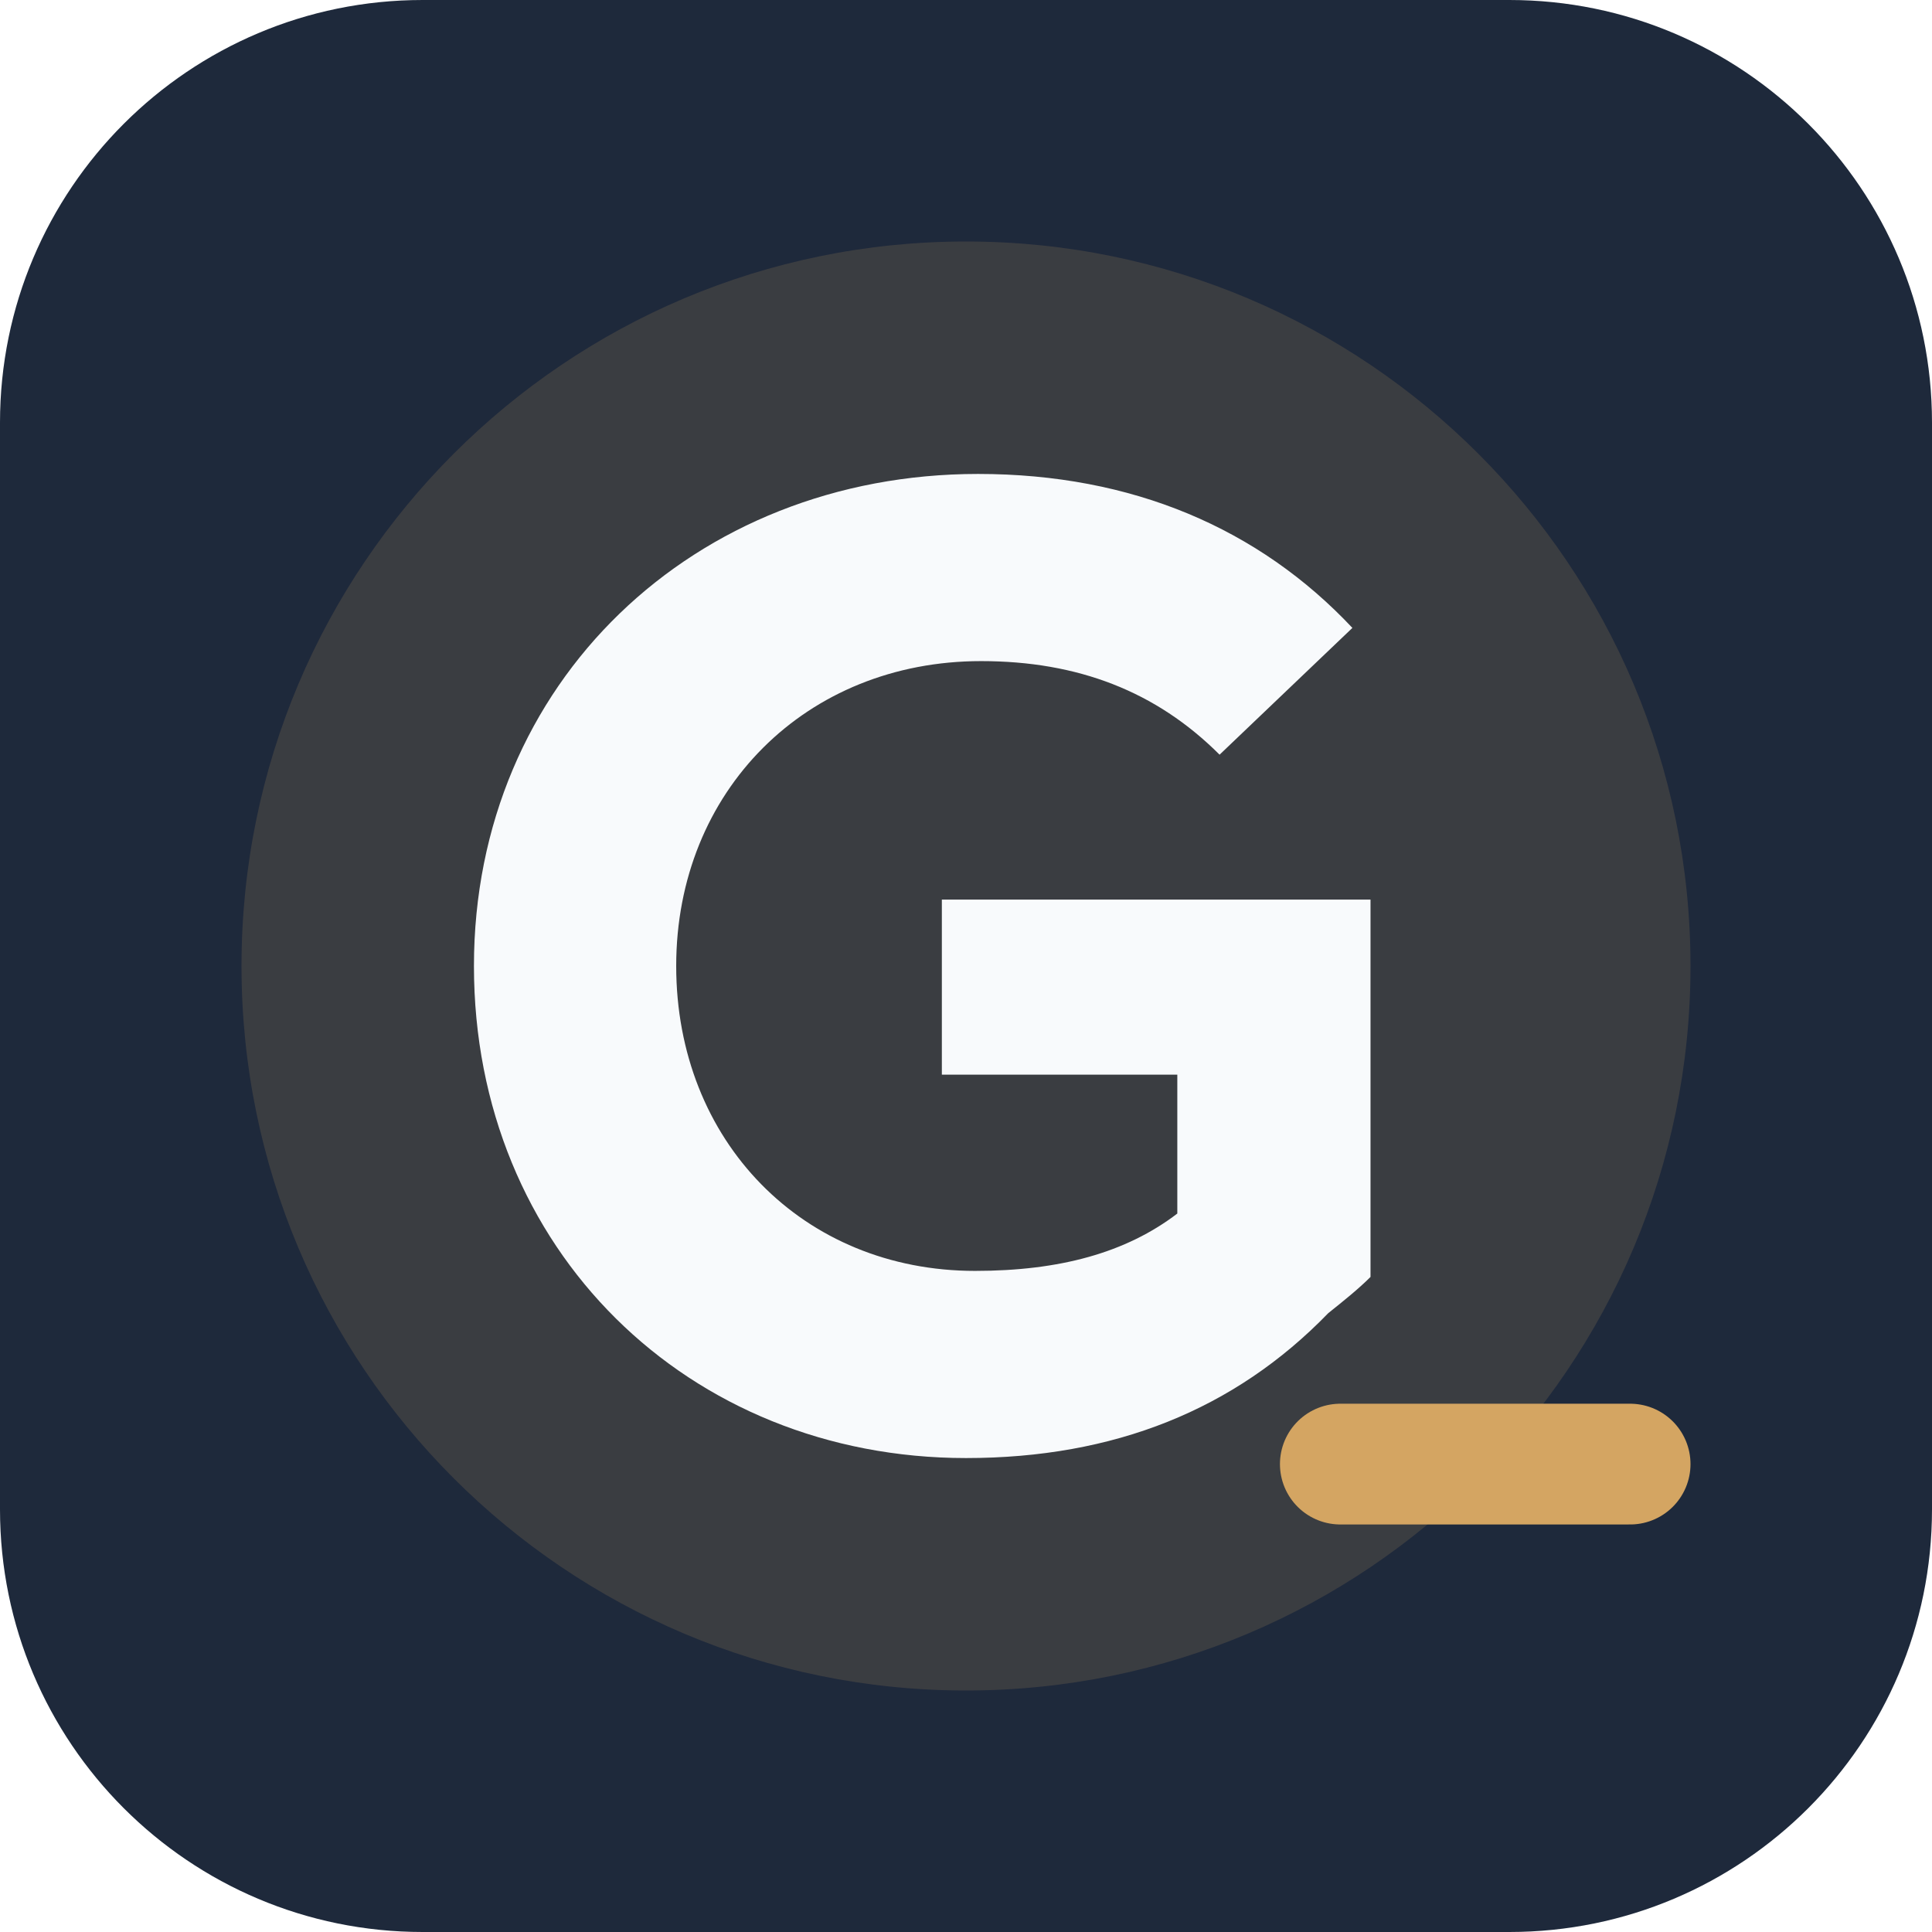
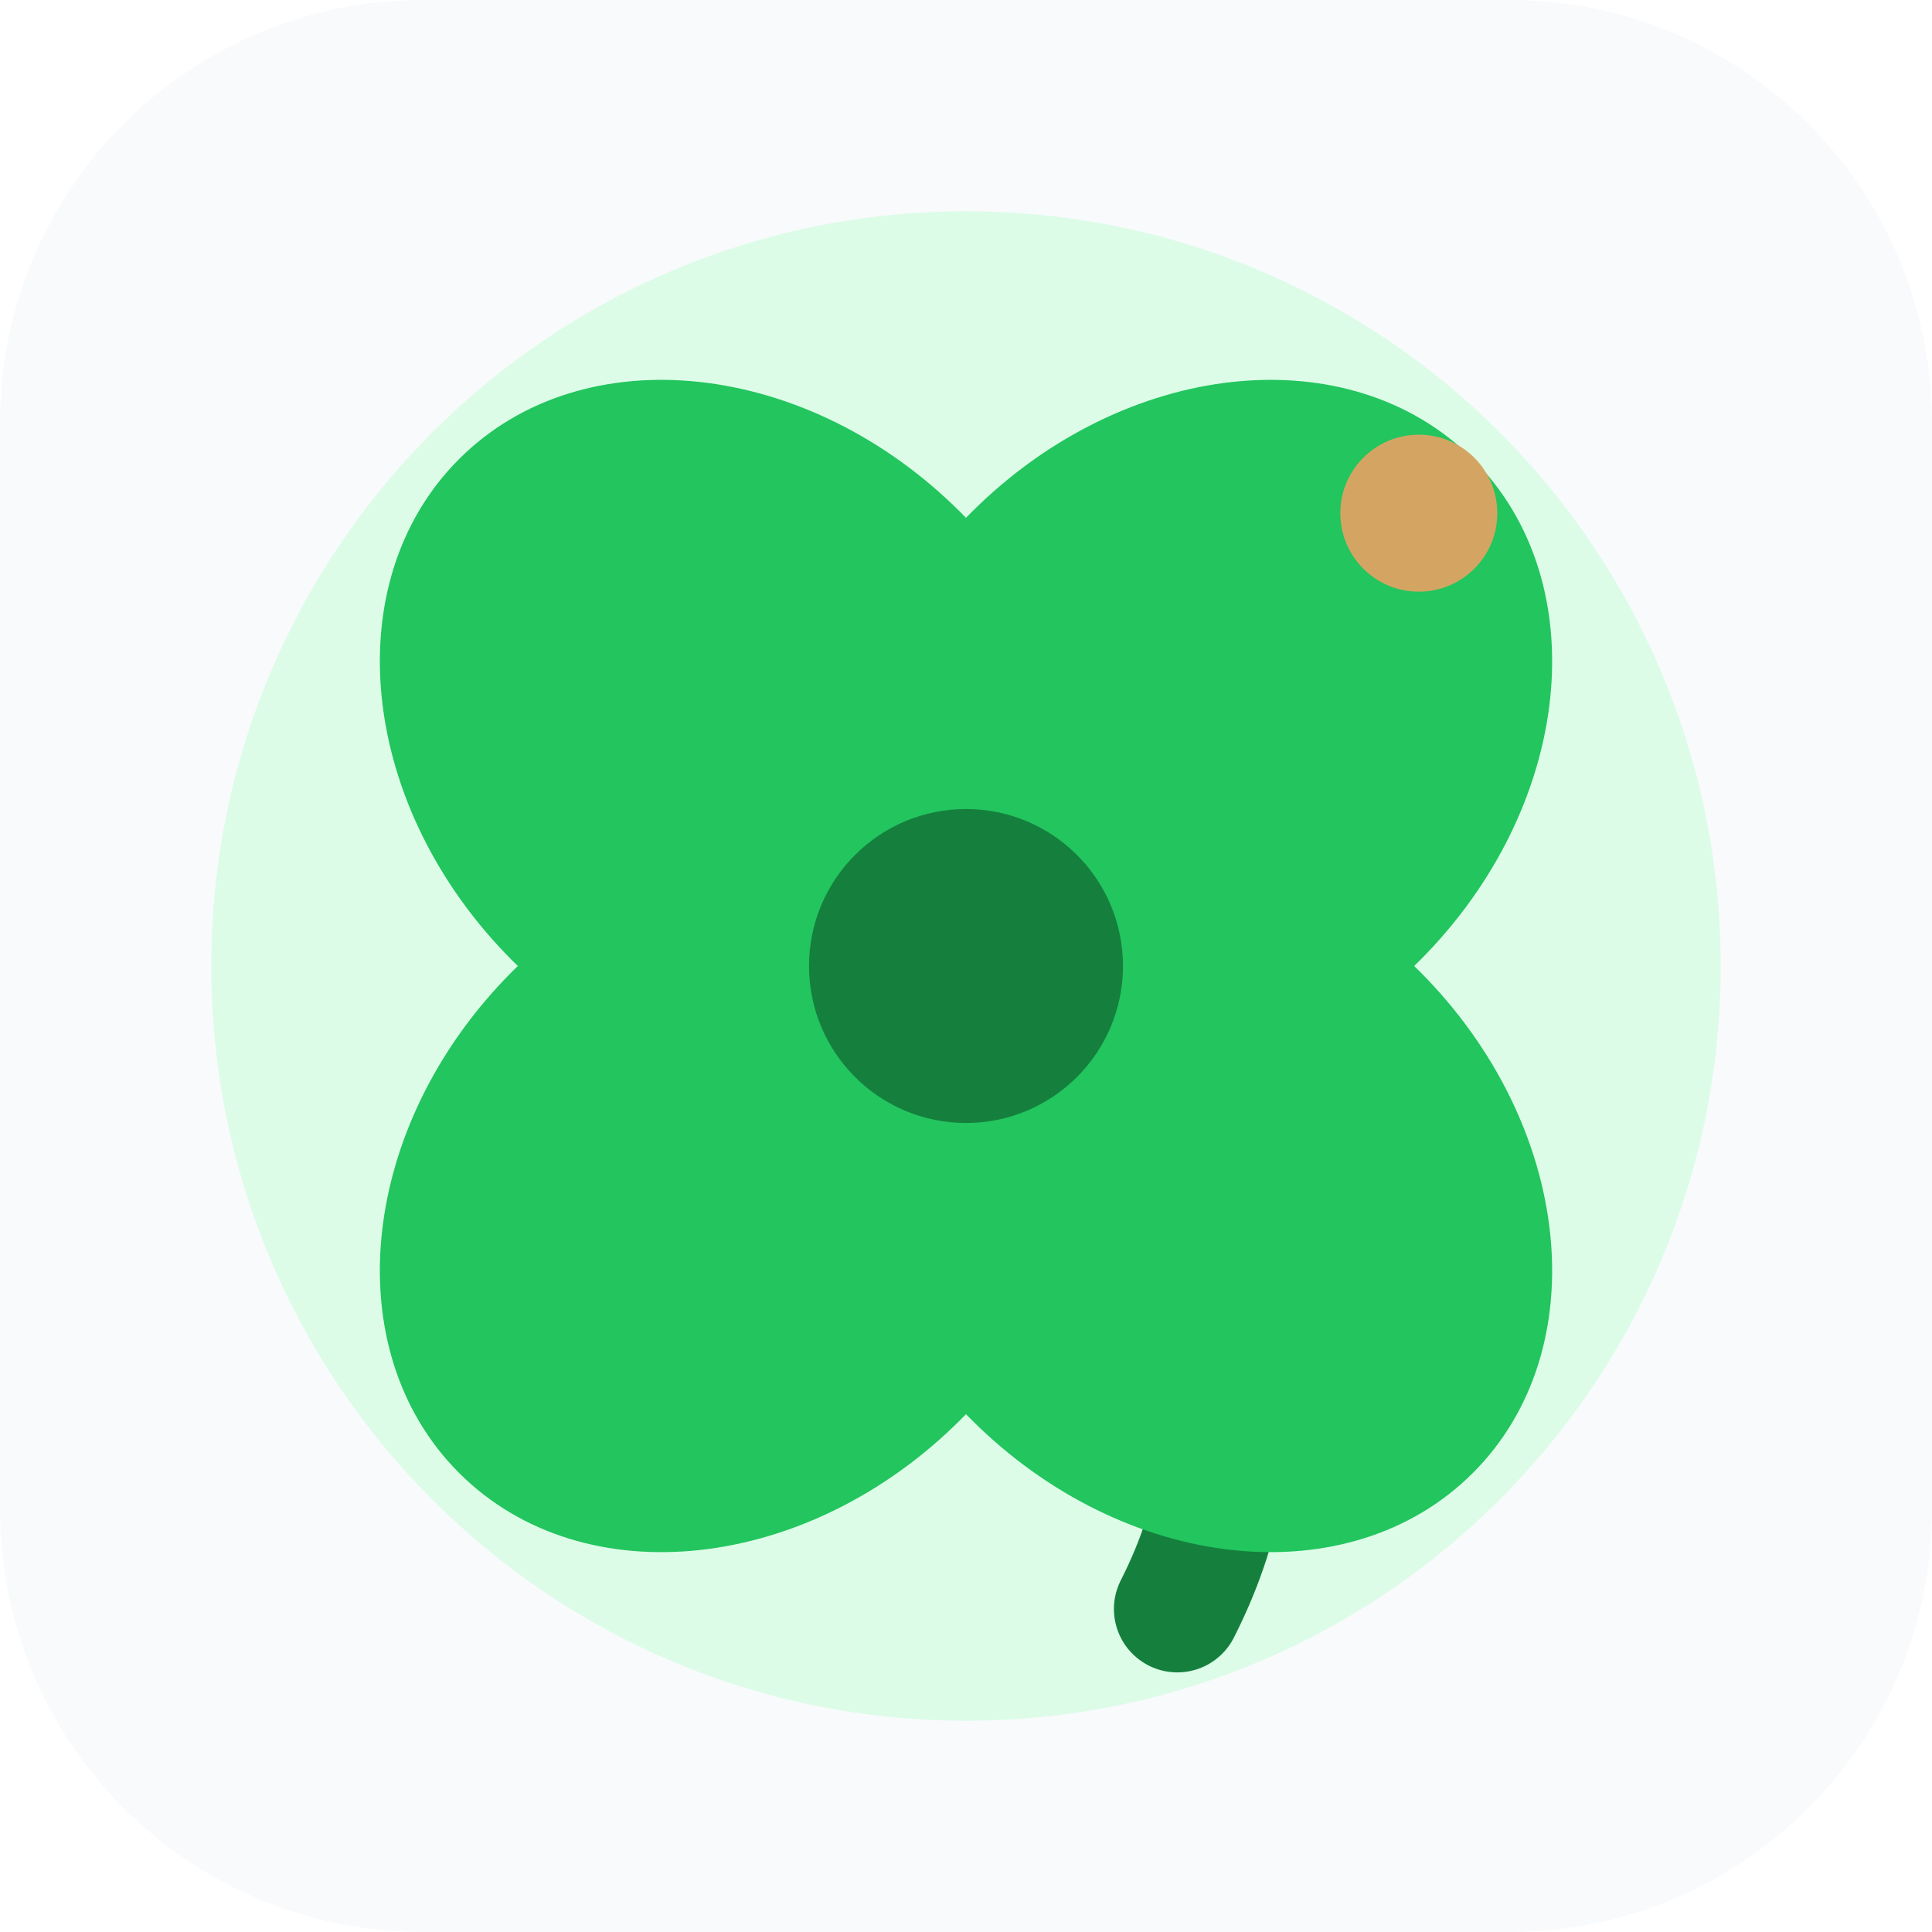
- <svg xmlns="http://www.w3.org/2000/svg" viewBox="0 0 64 64" role="img" aria-label="G logo">
-   <rect width="64" height="64" rx="14" fill="#1e293b" />
-   <circle cx="32" cy="32" r="24" fill="#d4a562" opacity="0.16" />
-   <path d="M44 43.5c-3.1 3.2-7.1 4.8-12 4.8-9.2 0-16.3-6.9-16.3-16.3S23 15.7 32.4 15.7c5.1 0 9.3 1.8 12.4 5.1l-4.4 4.2c-2.1-2.1-4.7-3.1-7.9-3.1-5.8 0-10.1 4.3-10.1 10.1s4.2 10.1 9.9 10.1c2.8 0 5-.6 6.7-1.9v-4.6h-7.8v-5.8h14.2v12.5c-.4.4-.9.8-1.4 1.2Z" fill="#f8fafc" />
-   <path d="M44.4 48.5H54" stroke="#d4a562" stroke-width="4" stroke-linecap="round" />
+ <svg xmlns="http://www.w3.org/2000/svg" viewBox="0 0 64 64" role="img" aria-label="Four-leaf clover logo">
+   <rect width="64" height="64" rx="14" fill="#f8fafc" />
+   <circle cx="32" cy="32" r="25" fill="#dcfce7" />
+   <path d="M34.4 36.2c6 5.1 7.8 10.8 4.6 17.1" fill="none" stroke="#15803d" stroke-width="4.2" stroke-linecap="round" />
+   <g fill="#22c55e">
+     <ellipse cx="24.4" cy="24.4" rx="10.5" ry="13" transform="rotate(-45 24.4 24.4)" />
+     <ellipse cx="39.6" cy="24.4" rx="10.5" ry="13" transform="rotate(45 39.6 24.4)" />
+     <ellipse cx="24.4" cy="39.6" rx="10.5" ry="13" transform="rotate(45 24.4 39.6)" />
+     <ellipse cx="39.6" cy="39.6" rx="10.5" ry="13" transform="rotate(-45 39.6 39.6)" />
+   </g>
+   <circle cx="32" cy="32" r="5.2" fill="#15803d" />
+   <circle cx="47" cy="17" r="2.6" fill="#d4a562" />
</svg>
